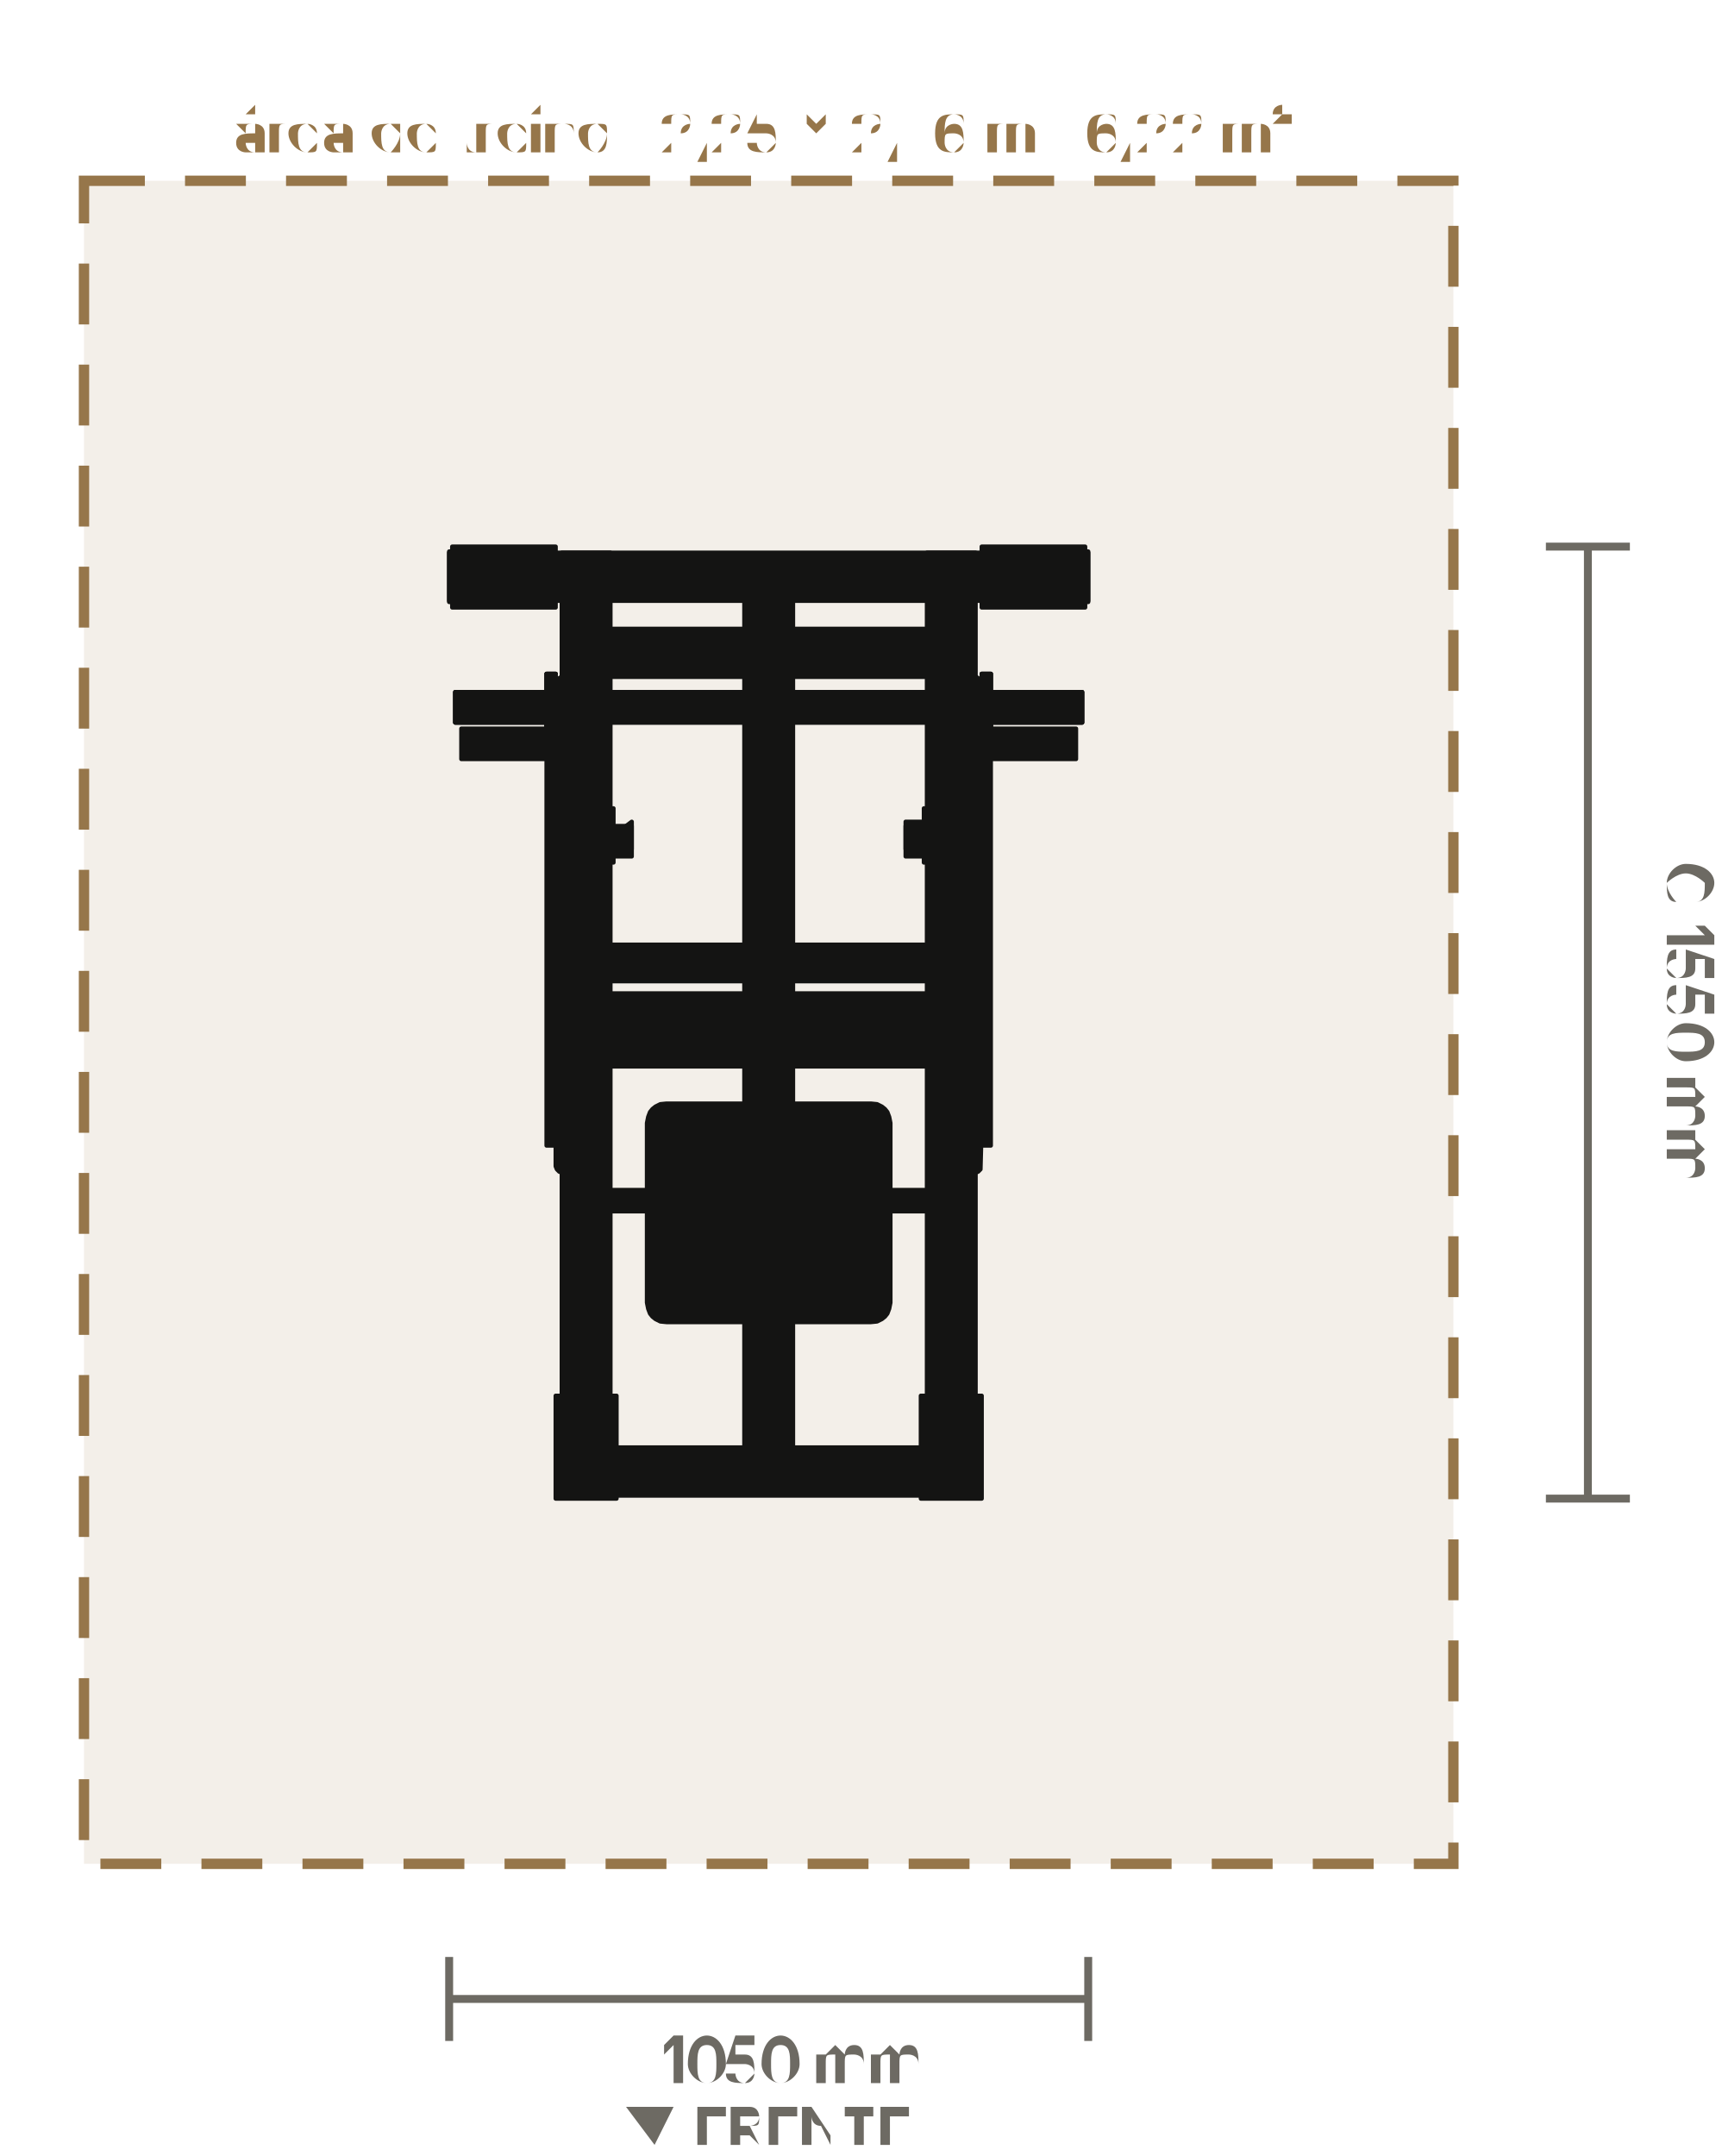
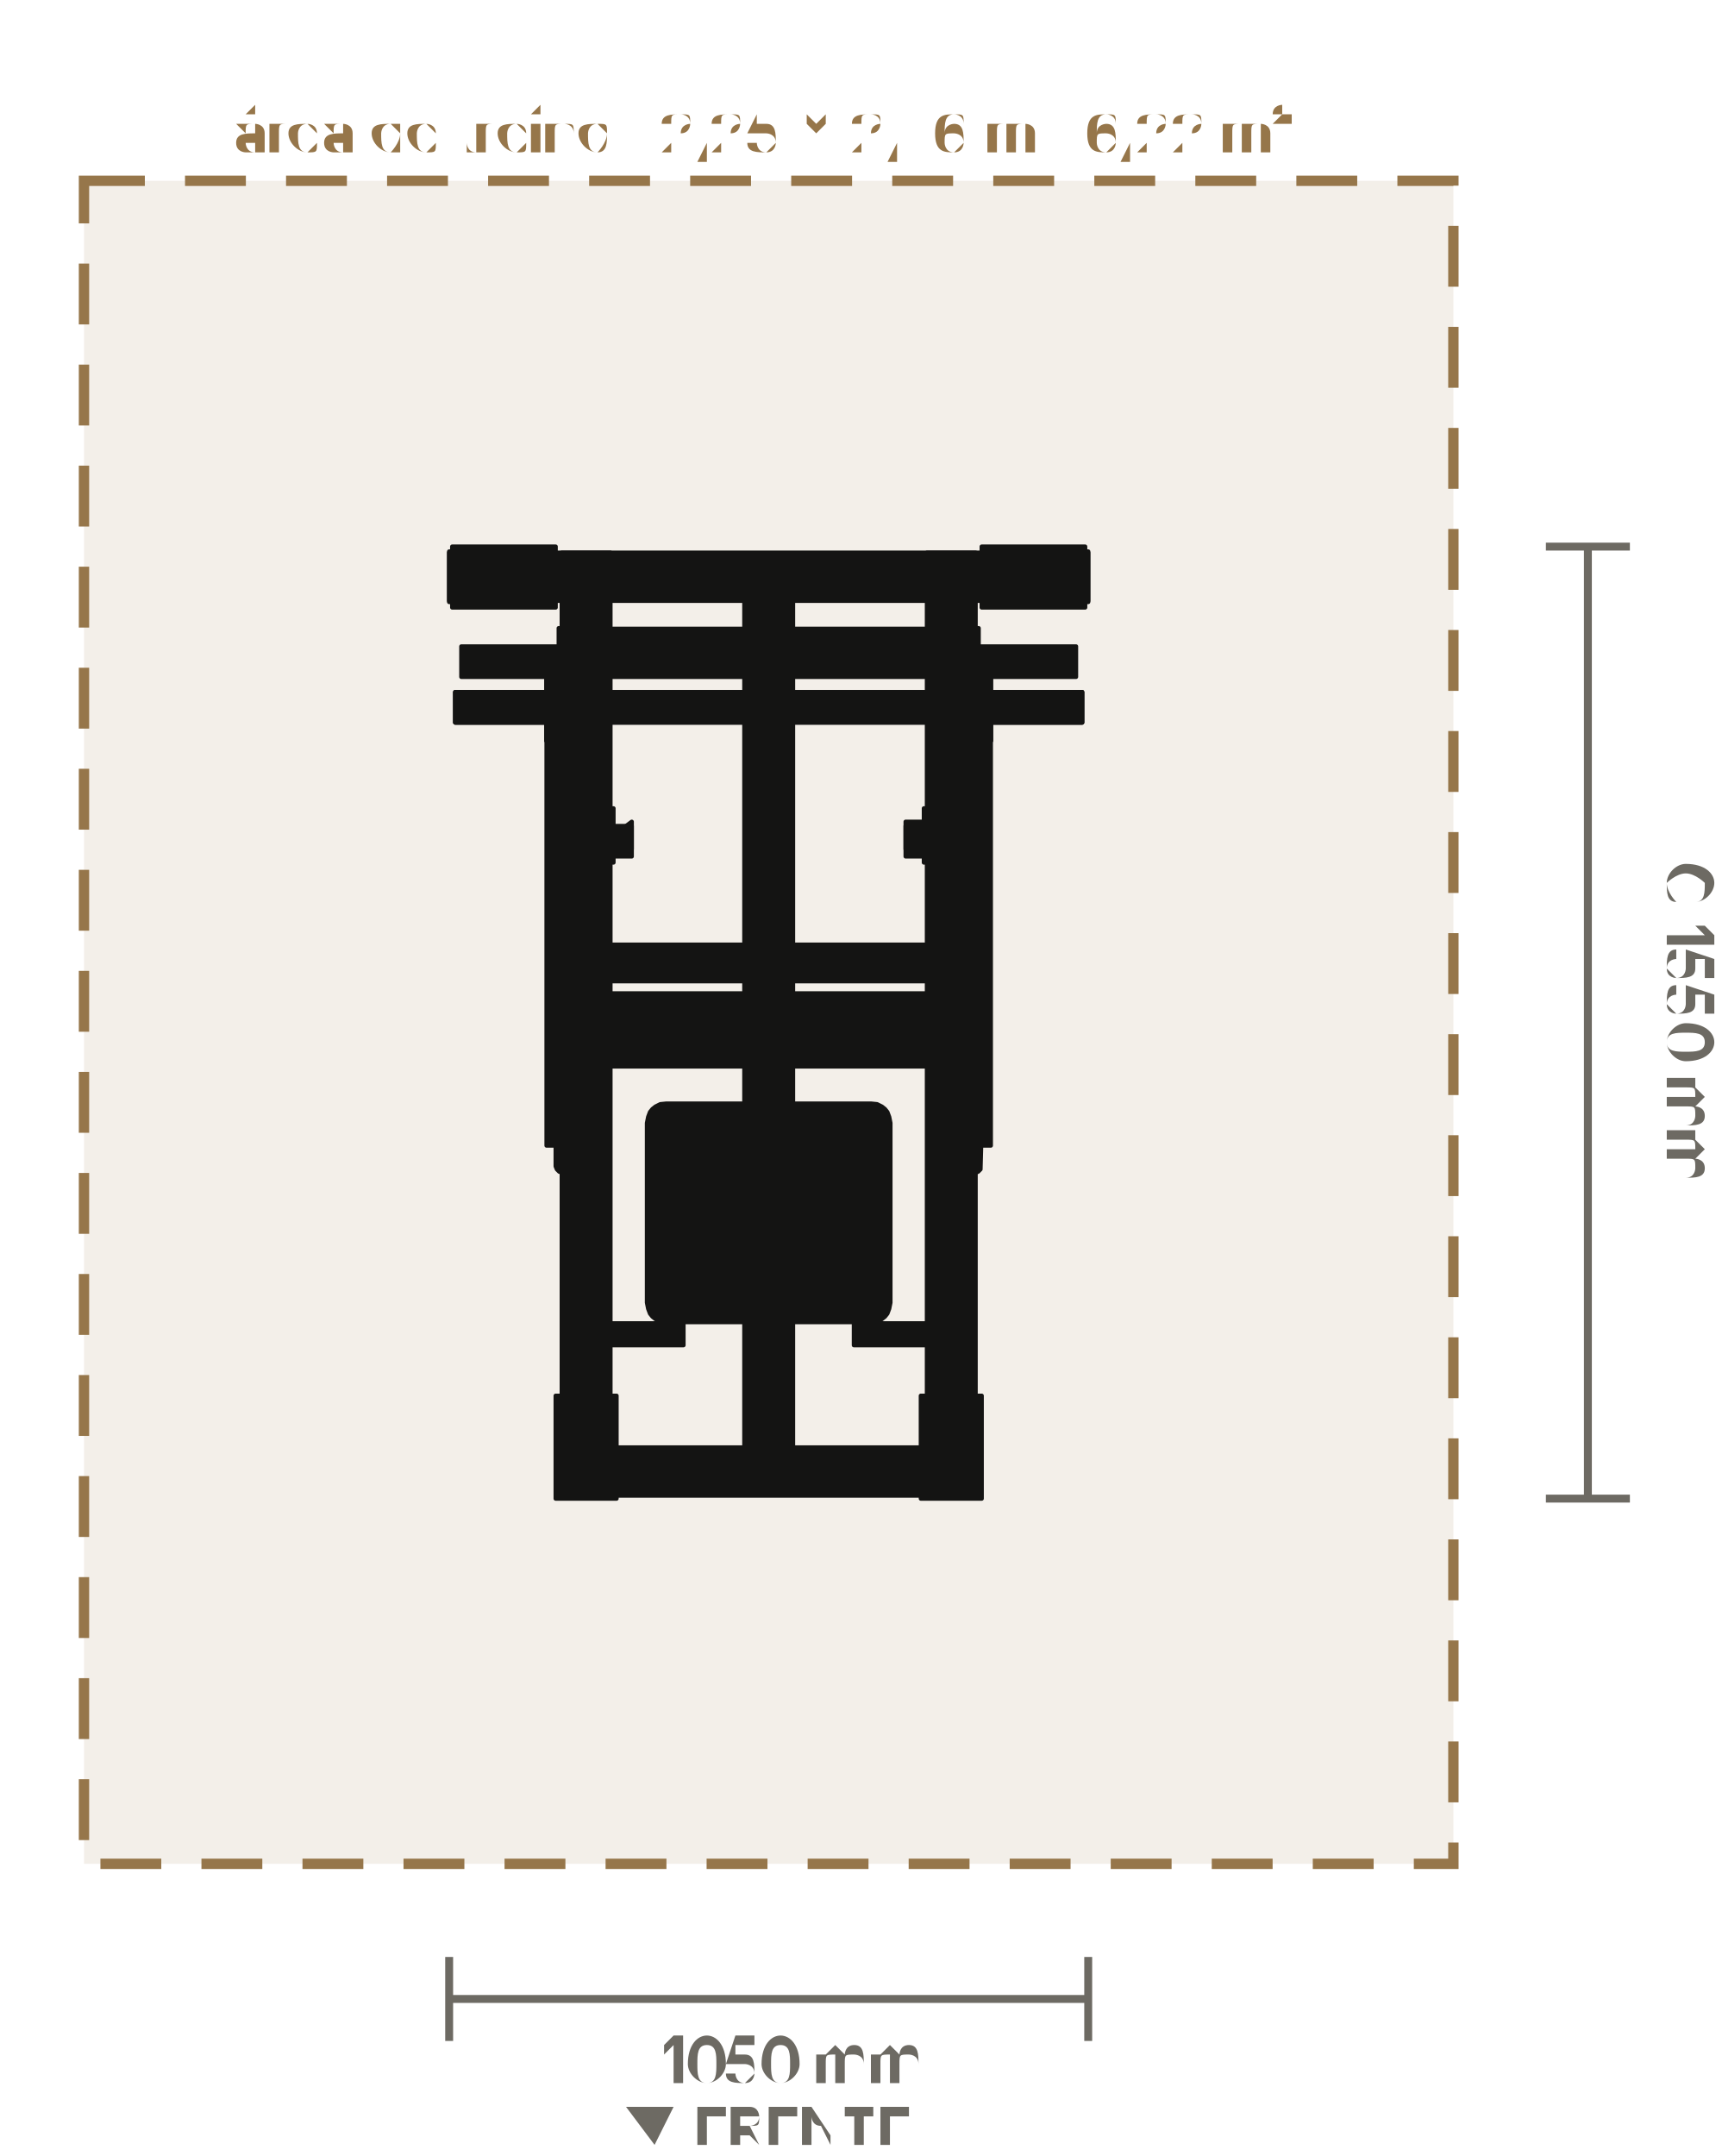
<svg xmlns="http://www.w3.org/2000/svg" viewBox="-1.263 -1.68 2.828 3.542" role="img" aria-label="Planta do Remada Alta (LD-A006): 1050 × 1565 mm, com 60 cm de área de treino em volta" data-equipment="LD-A006" data-unit="m">
  <rect class="eq-zone" x="-1.125" y="-1.383" width="2.25" height="2.765" style="fill:#96764a;fill-opacity:.12;stroke:#96764a;stroke-width:0.017;stroke-dasharray:0.1 0.066" />
  <text class="eq-zone-label" x="0" y="-1.432" style="font-family:Barlow,Inter,Arial,sans-serif;font-size:0.095px;fill:#96764a;text-anchor:middle">área de treino · 2,25 × 2,76 m · 6,22 m²</text>
  <g class="eq-parts">
    <polygon class="eq-part" points="-0.34,-0.772 -0.26,-0.772 -0.26,0.777 -0.34,0.777" style="fill:#141413;stroke:#141413;stroke-width:0.007;stroke-linejoin:round" />
    <polygon class="eq-part" points="-0.52,-0.782 -0.35,-0.782 -0.35,-0.682 -0.52,-0.682" style="fill:#141413;stroke:#141413;stroke-width:0.007;stroke-linejoin:round" />
    <polygon class="eq-part" points="-0.501,-0.733 -0.501,-0.735 -0.499,-0.738 -0.498,-0.74 -0.495,-0.742 -0.493,-0.743 -0.49,-0.744 -0.487,-0.743 -0.484,-0.742 -0.482,-0.74 -0.48,-0.738 -0.479,-0.735 -0.479,-0.733 -0.479,-0.73 -0.48,-0.727 -0.482,-0.725 -0.484,-0.723 -0.487,-0.722 -0.49,-0.722 -0.493,-0.722 -0.495,-0.723 -0.498,-0.725 -0.499,-0.727 -0.501,-0.73" style="fill:#141413;stroke:#141413;stroke-width:0.007;stroke-linejoin:round" />
    <polygon class="eq-part" points="-0.391,-0.733 -0.391,-0.735 -0.39,-0.738 -0.388,-0.74 -0.386,-0.742 -0.383,-0.743 -0.38,-0.744 -0.377,-0.743 -0.374,-0.742 -0.372,-0.74 -0.37,-0.738 -0.369,-0.735 -0.369,-0.733 -0.369,-0.73 -0.37,-0.727 -0.372,-0.725 -0.374,-0.723 -0.377,-0.722 -0.38,-0.722 -0.383,-0.722 -0.386,-0.723 -0.388,-0.725 -0.39,-0.727 -0.391,-0.73" style="fill:#141413;stroke:#141413;stroke-width:0.007;stroke-linejoin:round" />
    <polygon class="eq-part" points="-0.35,0.613 -0.25,0.613 -0.25,0.782 -0.35,0.782" style="fill:#141413;stroke:#141413;stroke-width:0.007;stroke-linejoin:round" />
    <polygon class="eq-part" points="-0.311,0.642 -0.311,0.64 -0.309,0.637 -0.308,0.635 -0.305,0.633 -0.303,0.632 -0.3,0.631 -0.297,0.632 -0.294,0.633 -0.292,0.635 -0.29,0.637 -0.289,0.64 -0.289,0.642 -0.289,0.645 -0.29,0.648 -0.292,0.65 -0.294,0.652 -0.297,0.653 -0.3,0.653 -0.303,0.653 -0.305,0.652 -0.308,0.65 -0.309,0.648 -0.311,0.645" style="fill:#141413;stroke:#141413;stroke-width:0.007;stroke-linejoin:round" />
    <polygon class="eq-part" points="-0.311,0.752 -0.311,0.75 -0.309,0.747 -0.308,0.745 -0.305,0.743 -0.303,0.742 -0.3,0.742 -0.297,0.742 -0.294,0.743 -0.292,0.745 -0.29,0.747 -0.289,0.75 -0.289,0.752 -0.289,0.755 -0.29,0.758 -0.292,0.76 -0.294,0.762 -0.297,0.763 -0.3,0.763 -0.303,0.763 -0.305,0.762 -0.308,0.76 -0.309,0.758 -0.311,0.755" style="fill:#141413;stroke:#141413;stroke-width:0.007;stroke-linejoin:round" />
    <polygon class="eq-part" points="-0.525,-0.774 -0.513,-0.774 -0.513,-0.691 -0.525,-0.691" style="fill:#141413;stroke:#141413;stroke-width:0.007;stroke-linejoin:round" />
    <polygon class="eq-part" points="-0.342,0.765 -0.258,0.765 -0.258,0.777 -0.342,0.777" style="fill:#141413;stroke:#141413;stroke-width:0.007;stroke-linejoin:round" />
    <polygon class="eq-part" points="0.26,-0.772 0.34,-0.772 0.34,0.777 0.26,0.777" style="fill:#141413;stroke:#141413;stroke-width:0.007;stroke-linejoin:round" />
    <polygon class="eq-part" points="0.35,-0.782 0.52,-0.782 0.52,-0.682 0.35,-0.682" style="fill:#141413;stroke:#141413;stroke-width:0.007;stroke-linejoin:round" />
    <polygon class="eq-part" points="0.369,-0.733 0.369,-0.735 0.37,-0.738 0.372,-0.74 0.374,-0.742 0.377,-0.743 0.38,-0.744 0.383,-0.743 0.386,-0.742 0.388,-0.74 0.39,-0.738 0.391,-0.735 0.391,-0.733 0.391,-0.73 0.39,-0.727 0.388,-0.725 0.386,-0.723 0.383,-0.722 0.38,-0.722 0.377,-0.722 0.374,-0.723 0.372,-0.725 0.37,-0.727 0.369,-0.73" style="fill:#141413;stroke:#141413;stroke-width:0.007;stroke-linejoin:round" />
    <polygon class="eq-part" points="0.479,-0.733 0.479,-0.735 0.48,-0.738 0.482,-0.74 0.484,-0.742 0.487,-0.743 0.49,-0.744 0.493,-0.743 0.495,-0.742 0.498,-0.74 0.499,-0.738 0.501,-0.735 0.501,-0.733 0.501,-0.73 0.499,-0.727 0.498,-0.725 0.495,-0.723 0.493,-0.722 0.49,-0.722 0.487,-0.722 0.484,-0.723 0.482,-0.725 0.48,-0.727 0.479,-0.73" style="fill:#141413;stroke:#141413;stroke-width:0.007;stroke-linejoin:round" />
    <polygon class="eq-part" points="0.25,0.613 0.35,0.613 0.35,0.782 0.25,0.782" style="fill:#141413;stroke:#141413;stroke-width:0.007;stroke-linejoin:round" />
    <polygon class="eq-part" points="0.289,0.642 0.289,0.64 0.29,0.637 0.292,0.635 0.294,0.633 0.297,0.632 0.3,0.631 0.303,0.632 0.305,0.633 0.308,0.635 0.309,0.637 0.311,0.64 0.311,0.642 0.311,0.645 0.309,0.648 0.308,0.65 0.305,0.652 0.303,0.653 0.3,0.653 0.297,0.653 0.294,0.652 0.292,0.65 0.29,0.648 0.289,0.645" style="fill:#141413;stroke:#141413;stroke-width:0.007;stroke-linejoin:round" />
    <polygon class="eq-part" points="0.289,0.752 0.289,0.75 0.29,0.747 0.292,0.745 0.294,0.743 0.297,0.742 0.3,0.742 0.303,0.742 0.305,0.743 0.308,0.745 0.309,0.747 0.311,0.75 0.311,0.752 0.311,0.755 0.309,0.758 0.308,0.76 0.305,0.762 0.303,0.763 0.3,0.763 0.297,0.763 0.294,0.762 0.292,0.76 0.29,0.758 0.289,0.755" style="fill:#141413;stroke:#141413;stroke-width:0.007;stroke-linejoin:round" />
    <polygon class="eq-part" points="0.513,-0.774 0.525,-0.774 0.525,-0.691 0.513,-0.691" style="fill:#141413;stroke:#141413;stroke-width:0.007;stroke-linejoin:round" />
    <polygon class="eq-part" points="0.258,0.765 0.342,0.765 0.342,0.777 0.258,0.777" style="fill:#141413;stroke:#141413;stroke-width:0.007;stroke-linejoin:round" />
    <polygon class="eq-part" points="-0.525,-0.772 0.525,-0.772 0.525,-0.693 -0.525,-0.693" style="fill:#141413;stroke:#141413;stroke-width:0.007;stroke-linejoin:round" />
    <polygon class="eq-part" points="-0.3,0.698 0.3,0.698 0.3,0.777 -0.3,0.777" style="fill:#141413;stroke:#141413;stroke-width:0.007;stroke-linejoin:round" />
    <polygon class="eq-part" points="-0.04,-0.733 0.04,-0.733 0.04,0.738 -0.04,0.738" style="fill:#141413;stroke:#141413;stroke-width:0.007;stroke-linejoin:round" />
    <polygon class="eq-part" points="-0.035,0.289 -0.035,0.286 -0.033,0.283 -0.032,0.281 -0.029,0.279 -0.026,0.278 -0.023,0.278 0.023,0.278 0.026,0.278 0.029,0.279 0.032,0.281 0.033,0.283 0.035,0.286 0.035,0.289 0.035,0.336 0.035,0.339 0.033,0.342 0.032,0.344 0.029,0.346 0.026,0.347 0.023,0.347 -0.023,0.347 -0.026,0.347 -0.029,0.346 -0.032,0.344 -0.033,0.342 -0.035,0.339 -0.035,0.336" style="fill:#141413;stroke:#141413;stroke-width:0.007;stroke-linejoin:round" />
    <polygon class="eq-part" points="-0.047,0.335 -0.047,0.29 -0.035,0.29 -0.035,0.335" style="fill:#141413;stroke:#141413;stroke-width:0.007;stroke-linejoin:round" />
    <polygon class="eq-part" points="-0.117,0.312 -0.117,0.311 -0.117,0.309 -0.117,0.308 -0.116,0.306 -0.116,0.306 -0.115,0.305 -0.035,0.305 -0.034,0.306 -0.034,0.306 -0.033,0.308 -0.033,0.309 -0.033,0.311 -0.033,0.312 -0.033,0.314 -0.033,0.316 -0.033,0.317 -0.034,0.319 -0.034,0.319 -0.035,0.32 -0.115,0.32 -0.116,0.319 -0.116,0.319 -0.117,0.317 -0.117,0.316 -0.117,0.314" style="fill:#141413;stroke:#141413;stroke-width:0.007;stroke-linejoin:round" />
    <polygon class="eq-part" points="-0.2,0.46 -0.2,0.165 -0.198,0.155 -0.195,0.147 -0.191,0.142 -0.186,0.138 -0.178,0.134 -0.168,0.133 0.168,0.133 0.178,0.134 0.186,0.138 0.191,0.142 0.195,0.147 0.198,0.155 0.2,0.165 0.2,0.46 0.198,0.47 0.195,0.478 0.191,0.483 0.186,0.487 0.178,0.491 0.168,0.492 -0.168,0.492 -0.178,0.491 -0.186,0.487 -0.191,0.483 -0.195,0.478 -0.198,0.47" style="fill:#141413;stroke:#141413;stroke-width:0.007;stroke-linejoin:round" />
    <polygon class="eq-part" points="-0.035,-0.03 -0.035,-0.045 -0.035,-0.093 -0.033,-0.096 -0.032,-0.099 -0.029,-0.101 -0.026,-0.102 -0.023,-0.102 0.023,-0.102 0.026,-0.102 0.029,-0.101 0.032,-0.099 0.033,-0.096 0.035,-0.093 0.035,-0.09 0.035,-0.045 0.035,-0.03 0.035,0.018 0.033,0.021 0.032,0.024 0.029,0.026 0.026,0.027 0.023,0.027 -0.023,0.027 -0.026,0.027 -0.029,0.026 -0.032,0.024 -0.033,0.021 -0.035,0.018 -0.035,0.015" style="fill:#141413;stroke:#141413;stroke-width:0.007;stroke-linejoin:round" />
    <polygon class="eq-part" points="-0.3,-0.048 0.3,-0.048 0.3,0.072 -0.3,0.072" style="fill:#141413;stroke:#141413;stroke-width:0.007;stroke-linejoin:round" />
    <polygon class="eq-part" points="-0.345,-0.352 -0.255,-0.352 -0.255,-0.263 -0.345,-0.263" style="fill:#141413;stroke:#141413;stroke-width:0.007;stroke-linejoin:round" />
-     <polygon class="eq-part" points="-0.33,-0.019 -0.33,-0.305 -0.328,-0.31 -0.324,-0.311 -0.318,-0.311 -0.282,-0.311 -0.276,-0.311 -0.272,-0.31 -0.27,-0.31 -0.27,-0.305 -0.27,-0.019 -0.272,0.307 -0.276,0.31 -0.282,0.311 -0.318,0.311 -0.324,0.31 -0.328,0.307 -0.33,0.304" style="fill:#141413;stroke:#141413;stroke-width:0.007;stroke-linejoin:round" />
-     <polygon class="eq-part" points="-0.3,0.275 -0.14,0.275 -0.14,0.31 -0.3,0.31" style="fill:#141413;stroke:#141413;stroke-width:0.007;stroke-linejoin:round" />
-     <polygon class="eq-part" points="-0.33,-0.46 -0.33,-0.461 -0.328,-0.461 -0.327,-0.462 -0.324,-0.462 -0.321,-0.462 -0.318,-0.462 -0.282,-0.462 -0.279,-0.462 -0.276,-0.462 -0.274,-0.462 -0.272,-0.461 -0.27,-0.461 -0.27,-0.46 -0.27,-0.305 -0.27,-0.305 -0.272,-0.305 -0.274,-0.304 -0.276,-0.304 -0.279,-0.304 -0.282,-0.304 -0.318,-0.304 -0.321,-0.304 -0.324,-0.304 -0.327,-0.304 -0.328,-0.305 -0.33,-0.305 -0.33,-0.305" style="fill:#141413;stroke:#141413;stroke-width:0.007;stroke-linejoin:round" />
-     <polygon class="eq-part" points="-0.345,-0.513 -0.33,-0.513 -0.33,-0.403 -0.345,-0.403" style="fill:#141413;stroke:#141413;stroke-width:0.007;stroke-linejoin:round" />
-     <polygon class="eq-part" points="-0.505,-0.483 -0.345,-0.483 -0.345,-0.433 -0.505,-0.433" style="fill:#141413;stroke:#141413;stroke-width:0.007;stroke-linejoin:round" />
+     <polygon class="eq-part" points="-0.33,0.501 -0.33,-0.306 -0.328,-0.309 -0.324,-0.31 -0.318,-0.31 -0.282,-0.31 -0.276,-0.31 -0.272,-0.309 -0.27,-0.309 -0.27,-0.306 -0.27,0.501 -0.272,0.527 -0.276,0.53 -0.282,0.531 -0.318,0.531 -0.324,0.53 -0.328,0.527 -0.33,0.524" style="fill:#141413;stroke:#141413;stroke-width:0.007;stroke-linejoin:round" />
+     <polygon class="eq-part" points="-0.3,0.494 -0.14,0.494 -0.14,0.53 -0.3,0.53" style="fill:#141413;stroke:#141413;stroke-width:0.007;stroke-linejoin:round" />
+     <polygon class="eq-part" points="-0.33,-0.594 -0.33,-0.595 -0.328,-0.595 -0.327,-0.595 -0.324,-0.595 -0.321,-0.595 -0.318,-0.595 -0.282,-0.595 -0.279,-0.595 -0.276,-0.595 -0.274,-0.595 -0.272,-0.595 -0.27,-0.595 -0.27,-0.594 -0.27,-0.306 -0.27,-0.306 -0.272,-0.305 -0.274,-0.305 -0.276,-0.305 -0.279,-0.305 -0.282,-0.305 -0.318,-0.305 -0.321,-0.305 -0.324,-0.305 -0.327,-0.305 -0.328,-0.305 -0.33,-0.306 -0.33,-0.306" style="fill:#141413;stroke:#141413;stroke-width:0.007;stroke-linejoin:round" />
+     <polygon class="eq-part" points="-0.345,-0.648 -0.33,-0.648 -0.33,-0.538 -0.345,-0.538" style="fill:#141413;stroke:#141413;stroke-width:0.007;stroke-linejoin:round" />
+     <polygon class="eq-part" points="-0.505,-0.618 -0.345,-0.618 -0.345,-0.568 -0.505,-0.568" style="fill:#141413;stroke:#141413;stroke-width:0.007;stroke-linejoin:round" />
    <polygon class="eq-part" points="0.255,-0.352 0.345,-0.352 0.345,-0.263 0.255,-0.263" style="fill:#141413;stroke:#141413;stroke-width:0.007;stroke-linejoin:round" />
-     <polygon class="eq-part" points="0.27,-0.019 0.27,-0.305 0.272,-0.31 0.276,-0.311 0.282,-0.311 0.318,-0.311 0.324,-0.311 0.328,-0.31 0.33,-0.31 0.33,-0.305 0.33,-0.019 0.328,0.307 0.324,0.31 0.318,0.311 0.282,0.311 0.276,0.31 0.272,0.307 0.27,0.304" style="fill:#141413;stroke:#141413;stroke-width:0.007;stroke-linejoin:round" />
-     <polygon class="eq-part" points="0.14,0.275 0.3,0.275 0.3,0.31 0.14,0.31" style="fill:#141413;stroke:#141413;stroke-width:0.007;stroke-linejoin:round" />
-     <polygon class="eq-part" points="0.27,-0.46 0.27,-0.461 0.272,-0.461 0.274,-0.462 0.276,-0.462 0.279,-0.462 0.282,-0.462 0.318,-0.462 0.321,-0.462 0.324,-0.462 0.327,-0.462 0.328,-0.461 0.33,-0.461 0.33,-0.46 0.33,-0.305 0.33,-0.305 0.328,-0.305 0.327,-0.304 0.324,-0.304 0.321,-0.304 0.318,-0.304 0.282,-0.304 0.279,-0.304 0.276,-0.304 0.274,-0.304 0.272,-0.305 0.27,-0.305 0.27,-0.305" style="fill:#141413;stroke:#141413;stroke-width:0.007;stroke-linejoin:round" />
-     <polygon class="eq-part" points="0.33,-0.513 0.345,-0.513 0.345,-0.403 0.33,-0.403" style="fill:#141413;stroke:#141413;stroke-width:0.007;stroke-linejoin:round" />
-     <polygon class="eq-part" points="0.345,-0.483 0.505,-0.483 0.505,-0.433 0.345,-0.433" style="fill:#141413;stroke:#141413;stroke-width:0.007;stroke-linejoin:round" />
+     <polygon class="eq-part" points="0.27,0.501 0.27,-0.306 0.272,-0.309 0.276,-0.31 0.282,-0.31 0.318,-0.31 0.324,-0.31 0.328,-0.309 0.33,-0.309 0.33,-0.306 0.33,0.501 0.328,0.527 0.324,0.53 0.318,0.531 0.282,0.531 0.276,0.53 0.272,0.527 0.27,0.524" style="fill:#141413;stroke:#141413;stroke-width:0.007;stroke-linejoin:round" />
+     <polygon class="eq-part" points="0.14,0.494 0.3,0.494 0.3,0.53 0.14,0.53" style="fill:#141413;stroke:#141413;stroke-width:0.007;stroke-linejoin:round" />
+     <polygon class="eq-part" points="0.27,-0.594 0.27,-0.595 0.272,-0.595 0.274,-0.595 0.276,-0.595 0.279,-0.595 0.282,-0.595 0.318,-0.595 0.321,-0.595 0.324,-0.595 0.327,-0.595 0.328,-0.595 0.33,-0.595 0.33,-0.594 0.33,-0.306 0.33,-0.306 0.328,-0.305 0.327,-0.305 0.324,-0.305 0.321,-0.305 0.318,-0.305 0.282,-0.305 0.279,-0.305 0.276,-0.305 0.274,-0.305 0.272,-0.305 0.27,-0.306 0.27,-0.306" style="fill:#141413;stroke:#141413;stroke-width:0.007;stroke-linejoin:round" />
+     <polygon class="eq-part" points="0.33,-0.648 0.345,-0.648 0.345,-0.538 0.33,-0.538" style="fill:#141413;stroke:#141413;stroke-width:0.007;stroke-linejoin:round" />
+     <polygon class="eq-part" points="0.345,-0.618 0.505,-0.618 0.505,-0.568 0.345,-0.568" style="fill:#141413;stroke:#141413;stroke-width:0.007;stroke-linejoin:round" />
    <polygon class="eq-part" points="-0.35,-0.556 -0.35,-0.559 -0.348,-0.562 -0.346,-0.564 -0.344,-0.566 -0.341,-0.568 -0.338,-0.568 -0.312,-0.568 -0.309,-0.568 -0.306,-0.566 -0.303,-0.564 -0.302,-0.562 -0.3,-0.559 -0.3,-0.556 -0.3,-0.48 -0.3,-0.477 -0.302,-0.474 -0.303,-0.471 -0.306,-0.469 -0.309,-0.468 -0.312,-0.468 -0.338,-0.468 -0.341,-0.468 -0.344,-0.469 -0.346,-0.471 -0.348,-0.474 -0.35,-0.477 -0.35,-0.48" style="fill:#141413;stroke:#141413;stroke-width:0.007;stroke-linejoin:round" />
    <polygon class="eq-part" points="-0.35,0.168 -0.35,-0.06 -0.348,-0.297 -0.344,-0.302 -0.338,-0.303 -0.312,-0.303 -0.306,-0.302 -0.302,-0.297 -0.3,-0.291 -0.3,-0.06 -0.3,0.168 -0.302,0.241 -0.306,0.245 -0.312,0.247 -0.338,0.247 -0.344,0.245 -0.348,0.241 -0.35,0.236" style="fill:#141413;stroke:#141413;stroke-width:0.007;stroke-linejoin:round" />
    <polygon class="eq-part" points="-0.35,-0.518 -0.3,-0.518 -0.3,-0.098 -0.35,-0.098" style="fill:#141413;stroke:#141413;stroke-width:0.007;stroke-linejoin:round" />
    <polygon class="eq-part" points="-0.35,-0.08 -0.35,-0.518 -0.3,-0.518 -0.3,-0.08" style="fill:#141413;stroke:#141413;stroke-width:0.007;stroke-linejoin:round" />
    <polygon class="eq-part" points="-0.35,-0.518 -0.3,-0.518 -0.3,-0.2 -0.35,-0.2" style="fill:#141413;stroke:#141413;stroke-width:0.007;stroke-linejoin:round" />
    <polygon class="eq-part" points="-0.365,0.202 -0.365,-0.518 -0.285,-0.518 -0.285,0.202" style="fill:#141413;stroke:#141413;stroke-width:0.007;stroke-linejoin:round" />
    <polygon class="eq-part" points="-0.365,-0.573 -0.35,-0.573 -0.35,-0.463 -0.365,-0.463" style="fill:#141413;stroke:#141413;stroke-width:0.007;stroke-linejoin:round" />
    <polygon class="eq-part" points="-0.515,-0.543 -0.365,-0.543 -0.365,-0.493 -0.515,-0.493" style="fill:#141413;stroke:#141413;stroke-width:0.007;stroke-linejoin:round" />
    <polygon class="eq-part" points="-0.365,-0.573 -0.35,-0.573 -0.35,-0.463 -0.365,-0.463" style="fill:#141413;stroke:#141413;stroke-width:0.007;stroke-linejoin:round" />
    <polygon class="eq-part" points="-0.515,-0.543 -0.365,-0.543 -0.365,-0.493 -0.515,-0.493" style="fill:#141413;stroke:#141413;stroke-width:0.007;stroke-linejoin:round" />
    <polygon class="eq-part" points="-0.365,-0.573 -0.35,-0.573 -0.35,-0.463 -0.365,-0.463" style="fill:#141413;stroke:#141413;stroke-width:0.007;stroke-linejoin:round" />
    <polygon class="eq-part" points="-0.515,-0.543 -0.365,-0.543 -0.365,-0.493 -0.515,-0.493" style="fill:#141413;stroke:#141413;stroke-width:0.007;stroke-linejoin:round" />
    <polygon class="eq-part" points="-0.325,-0.323 -0.225,-0.323 -0.225,-0.273 -0.325,-0.273" style="fill:#141413;stroke:#141413;stroke-width:0.007;stroke-linejoin:round" />
    <polygon class="eq-part" points="0.3,-0.556 0.3,-0.559 0.302,-0.562 0.303,-0.564 0.306,-0.566 0.309,-0.568 0.312,-0.568 0.338,-0.568 0.341,-0.568 0.344,-0.566 0.346,-0.564 0.348,-0.562 0.35,-0.559 0.35,-0.556 0.35,-0.48 0.35,-0.477 0.348,-0.474 0.346,-0.471 0.344,-0.469 0.341,-0.468 0.338,-0.468 0.312,-0.468 0.309,-0.468 0.306,-0.469 0.303,-0.471 0.302,-0.474 0.3,-0.477 0.3,-0.48" style="fill:#141413;stroke:#141413;stroke-width:0.007;stroke-linejoin:round" />
    <polygon class="eq-part" points="0.3,0.168 0.3,-0.06 0.302,-0.297 0.306,-0.302 0.312,-0.303 0.338,-0.303 0.344,-0.302 0.348,-0.297 0.35,-0.291 0.35,-0.06 0.35,0.168 0.348,0.241 0.344,0.245 0.338,0.247 0.312,0.247 0.306,0.245 0.302,0.241 0.3,0.236" style="fill:#141413;stroke:#141413;stroke-width:0.007;stroke-linejoin:round" />
    <polygon class="eq-part" points="0.3,-0.518 0.35,-0.518 0.35,-0.098 0.3,-0.098" style="fill:#141413;stroke:#141413;stroke-width:0.007;stroke-linejoin:round" />
    <polygon class="eq-part" points="0.3,-0.08 0.3,-0.518 0.35,-0.518 0.35,-0.08" style="fill:#141413;stroke:#141413;stroke-width:0.007;stroke-linejoin:round" />
    <polygon class="eq-part" points="0.3,-0.518 0.35,-0.518 0.35,-0.2 0.3,-0.2" style="fill:#141413;stroke:#141413;stroke-width:0.007;stroke-linejoin:round" />
    <polygon class="eq-part" points="0.285,0.202 0.285,-0.518 0.365,-0.518 0.365,0.202" style="fill:#141413;stroke:#141413;stroke-width:0.007;stroke-linejoin:round" />
    <polygon class="eq-part" points="0.35,-0.573 0.365,-0.573 0.365,-0.463 0.35,-0.463" style="fill:#141413;stroke:#141413;stroke-width:0.007;stroke-linejoin:round" />
    <polygon class="eq-part" points="0.365,-0.543 0.515,-0.543 0.515,-0.493 0.365,-0.493" style="fill:#141413;stroke:#141413;stroke-width:0.007;stroke-linejoin:round" />
    <polygon class="eq-part" points="0.35,-0.573 0.365,-0.573 0.365,-0.463 0.35,-0.463" style="fill:#141413;stroke:#141413;stroke-width:0.007;stroke-linejoin:round" />
    <polygon class="eq-part" points="0.365,-0.543 0.515,-0.543 0.515,-0.493 0.365,-0.493" style="fill:#141413;stroke:#141413;stroke-width:0.007;stroke-linejoin:round" />
    <polygon class="eq-part" points="0.35,-0.573 0.365,-0.573 0.365,-0.463 0.35,-0.463" style="fill:#141413;stroke:#141413;stroke-width:0.007;stroke-linejoin:round" />
    <polygon class="eq-part" points="0.365,-0.543 0.515,-0.543 0.515,-0.493 0.365,-0.493" style="fill:#141413;stroke:#141413;stroke-width:0.007;stroke-linejoin:round" />
    <polygon class="eq-part" points="0.225,-0.323 0.325,-0.323 0.325,-0.273 0.225,-0.273" style="fill:#141413;stroke:#141413;stroke-width:0.007;stroke-linejoin:round" />
    <polygon class="eq-part" points="-0.325,-0.128 0.325,-0.128 0.325,-0.068 -0.325,-0.068" style="fill:#141413;stroke:#141413;stroke-width:0.007;stroke-linejoin:round" />
    <polygon class="eq-part" points="-0.325,-0.543 0.325,-0.543 0.325,-0.493 -0.325,-0.493" style="fill:#141413;stroke:#141413;stroke-width:0.007;stroke-linejoin:round" />
    <polygon class="eq-part" points="-0.325,-0.543 0.325,-0.543 0.325,-0.493 -0.325,-0.493" style="fill:#141413;stroke:#141413;stroke-width:0.007;stroke-linejoin:round" />
    <polygon class="eq-part" points="-0.27,-0.292 -0.27,-0.296 -0.225,-0.33 -0.225,-0.285 -0.27,-0.285" style="fill:#141413;stroke:#141413;stroke-width:0.007;stroke-linejoin:round" />
    <polygon class="eq-part" points="0.225,-0.33 0.27,-0.33 0.27,-0.296 0.27,-0.292 0.225,-0.285" style="fill:#141413;stroke:#141413;stroke-width:0.007;stroke-linejoin:round" />
    <polygon class="eq-part" points="-0.3,-0.647 0.3,-0.647 0.3,-0.568 -0.3,-0.568" style="fill:#141413;stroke:#141413;stroke-width:0.007;stroke-linejoin:round" />
    <polygon class="eq-part" points="-0.277,-0.688 -0.265,-0.688 -0.265,-0.527 -0.277,-0.527" style="fill:#141413;stroke:#141413;stroke-width:0.007;stroke-linejoin:round" />
    <polygon class="eq-part" points="-0.285,-0.569 -0.277,-0.569 -0.277,-0.546 -0.285,-0.546" style="fill:#141413;stroke:#141413;stroke-width:0.007;stroke-linejoin:round" />
    <polygon class="eq-part" points="-0.285,-0.668 -0.277,-0.668 -0.277,-0.646 -0.285,-0.646" style="fill:#141413;stroke:#141413;stroke-width:0.007;stroke-linejoin:round" />
    <polygon class="eq-part" points="0.265,-0.688 0.277,-0.688 0.277,-0.527 0.265,-0.527" style="fill:#141413;stroke:#141413;stroke-width:0.007;stroke-linejoin:round" />
    <polygon class="eq-part" points="0.277,-0.569 0.285,-0.569 0.285,-0.546 0.277,-0.546" style="fill:#141413;stroke:#141413;stroke-width:0.007;stroke-linejoin:round" />
    <polygon class="eq-part" points="0.277,-0.668 0.285,-0.668 0.285,-0.646 0.277,-0.646" style="fill:#141413;stroke:#141413;stroke-width:0.007;stroke-linejoin:round" />
  </g>
  <line class="eq-dim" x1="-0.525" y1="1.604" x2="0.525" y2="1.604" style="stroke:#6d6a63;stroke-width:0.013" />
  <line class="eq-dim" x1="-0.525" y1="1.535" x2="-0.525" y2="1.673" style="stroke:#6d6a63;stroke-width:0.013" />
  <line class="eq-dim" x1="0.525" y1="1.535" x2="0.525" y2="1.673" style="stroke:#6d6a63;stroke-width:0.013" />
  <text class="eq-text" x="0" y="1.743" style="font-family:Barlow,Inter,Arial,sans-serif;font-size:0.1px;fill:#6d6a63;text-anchor:middle">L 1050 mm</text>
  <line class="eq-dim" x1="1.346" y1="-0.782" x2="1.346" y2="0.782" style="stroke:#6d6a63;stroke-width:0.013" />
  <line class="eq-dim" x1="1.277" y1="-0.782" x2="1.415" y2="-0.782" style="stroke:#6d6a63;stroke-width:0.013" />
  <line class="eq-dim" x1="1.277" y1="0.782" x2="1.415" y2="0.782" style="stroke:#6d6a63;stroke-width:0.013" />
  <text class="eq-text" x="1.476" y="0" transform="rotate(90 1.4756 0)" style="font-family:Barlow,Inter,Arial,sans-serif;font-size:0.1px;fill:#6d6a63;text-anchor:middle">C 1550 mm</text>
  <text class="eq-text" x="0" y="1.843" style="font-family:Barlow,Inter,Arial,sans-serif;font-size:0.1px;fill:#6d6a63;text-anchor:middle;font-size:0.08px;letter-spacing:.1em">▼ FRENTE</text>
</svg>
